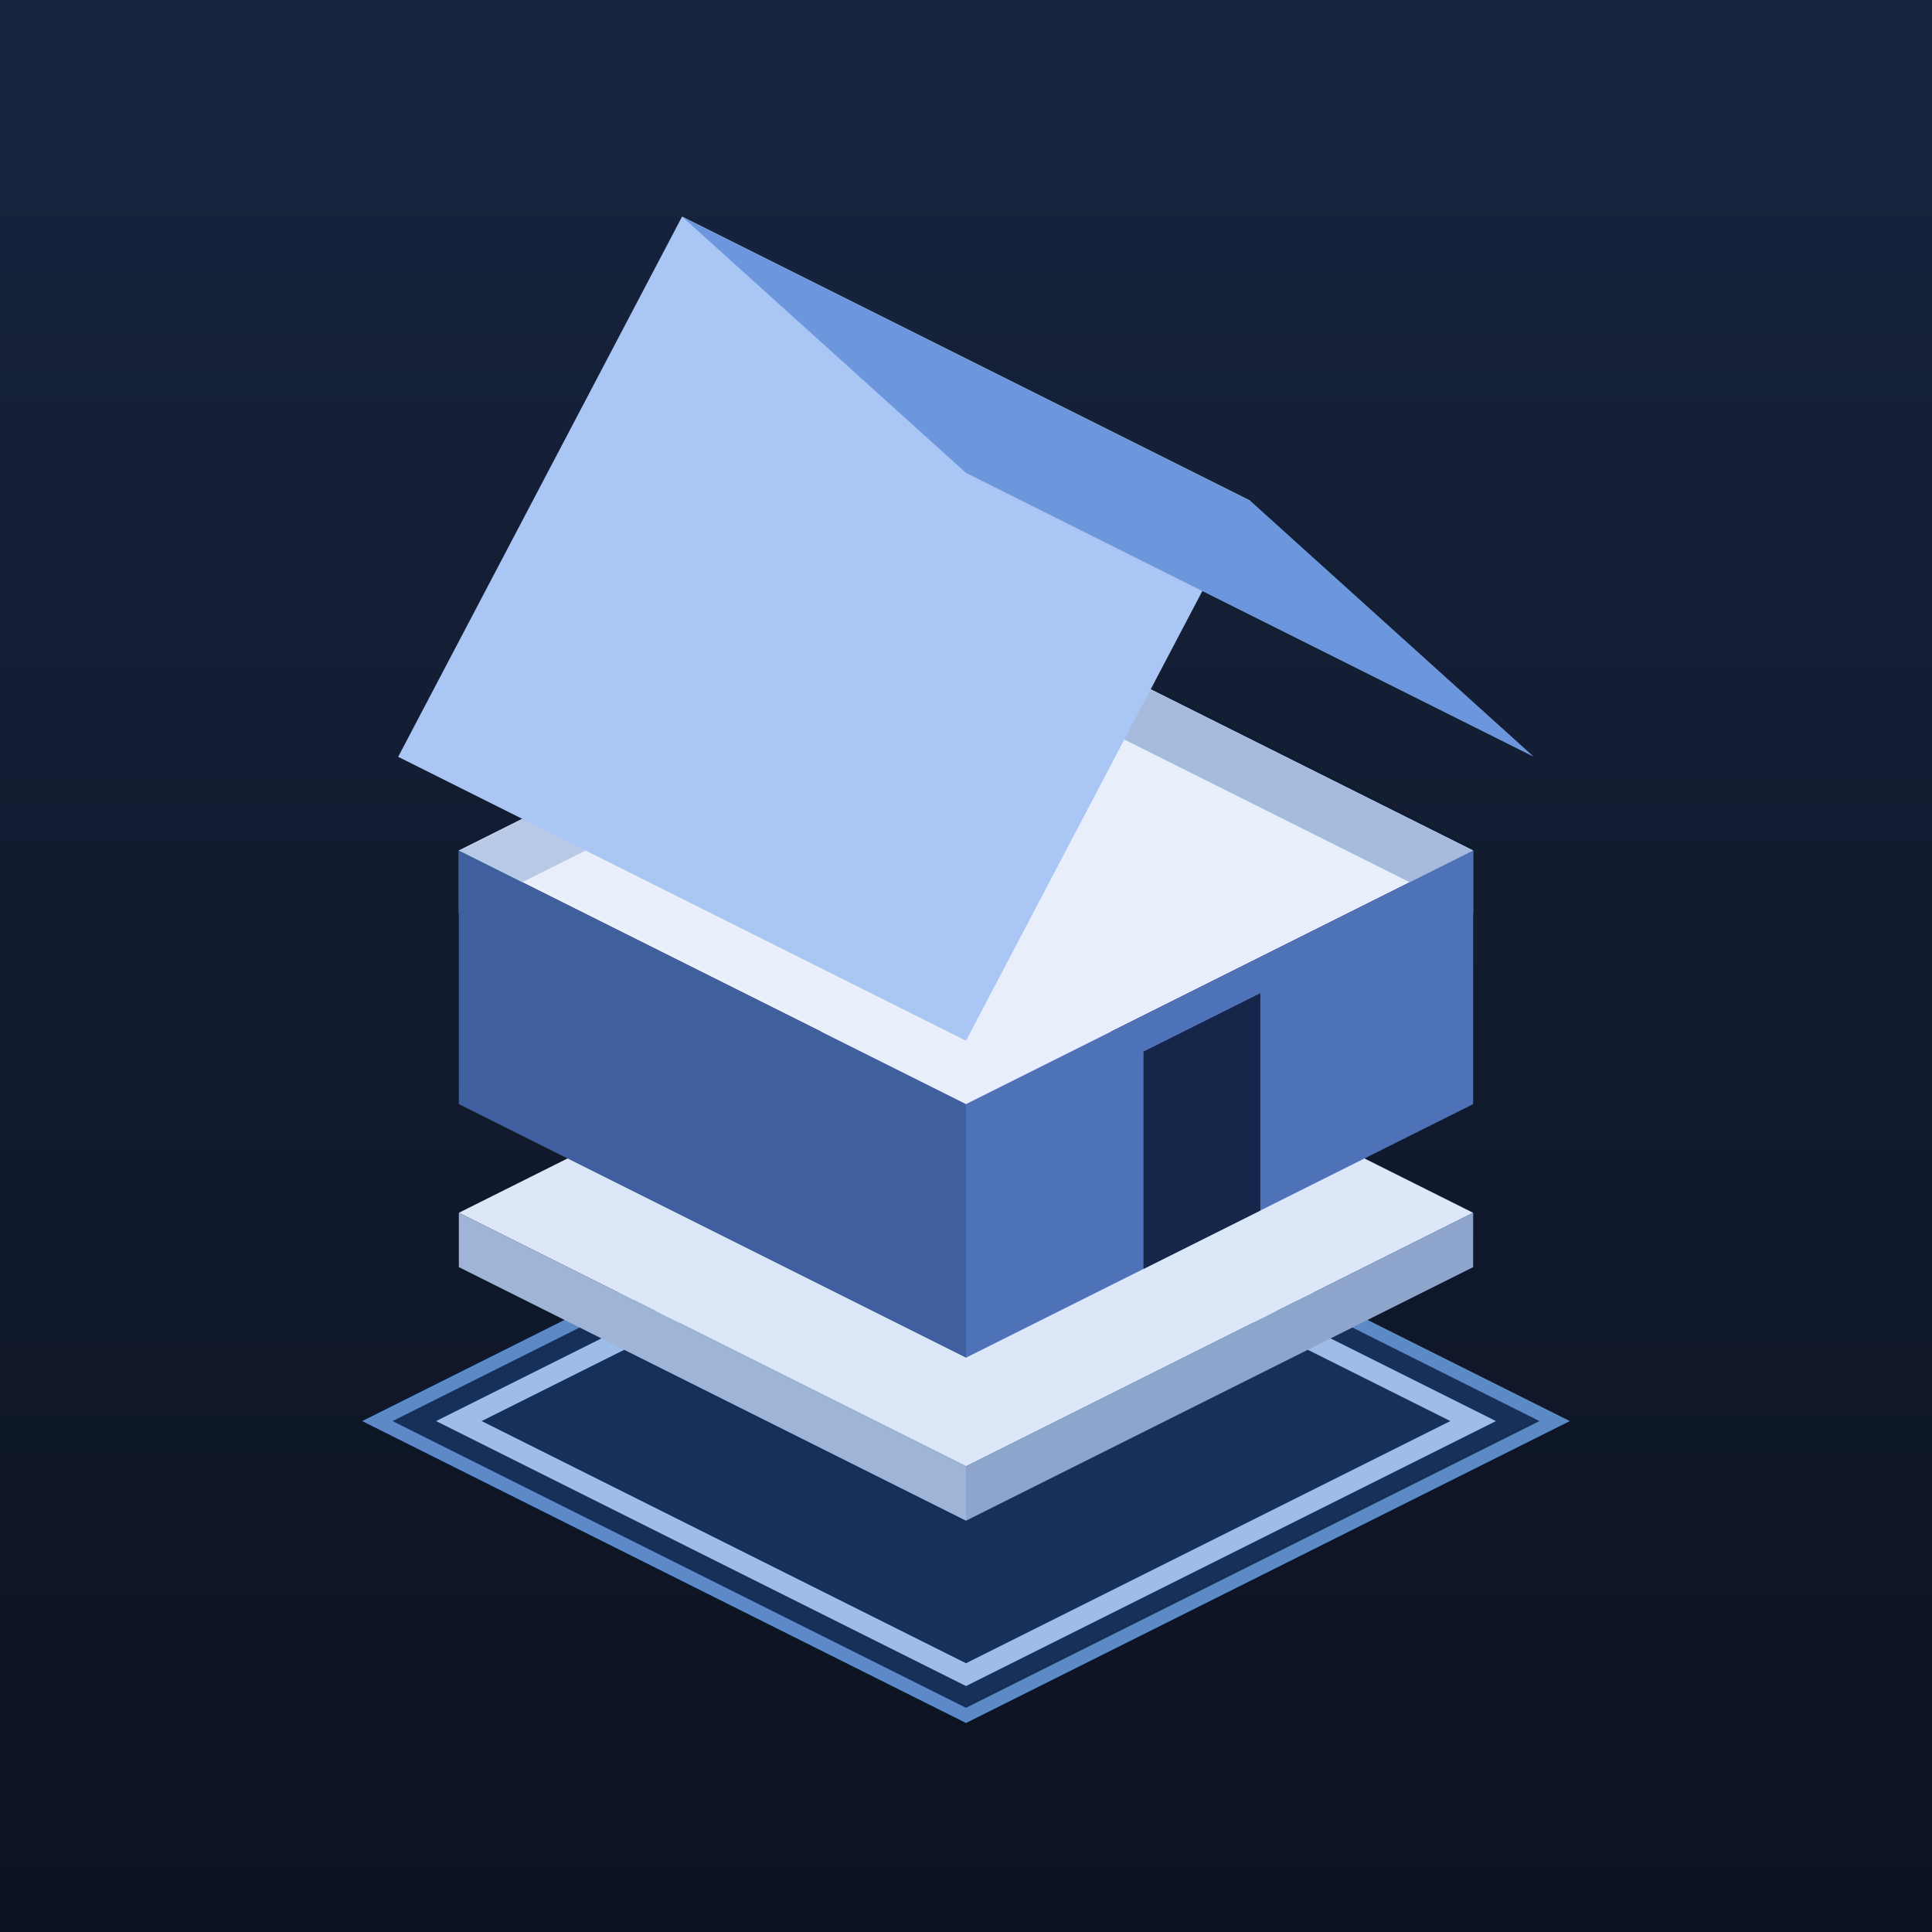
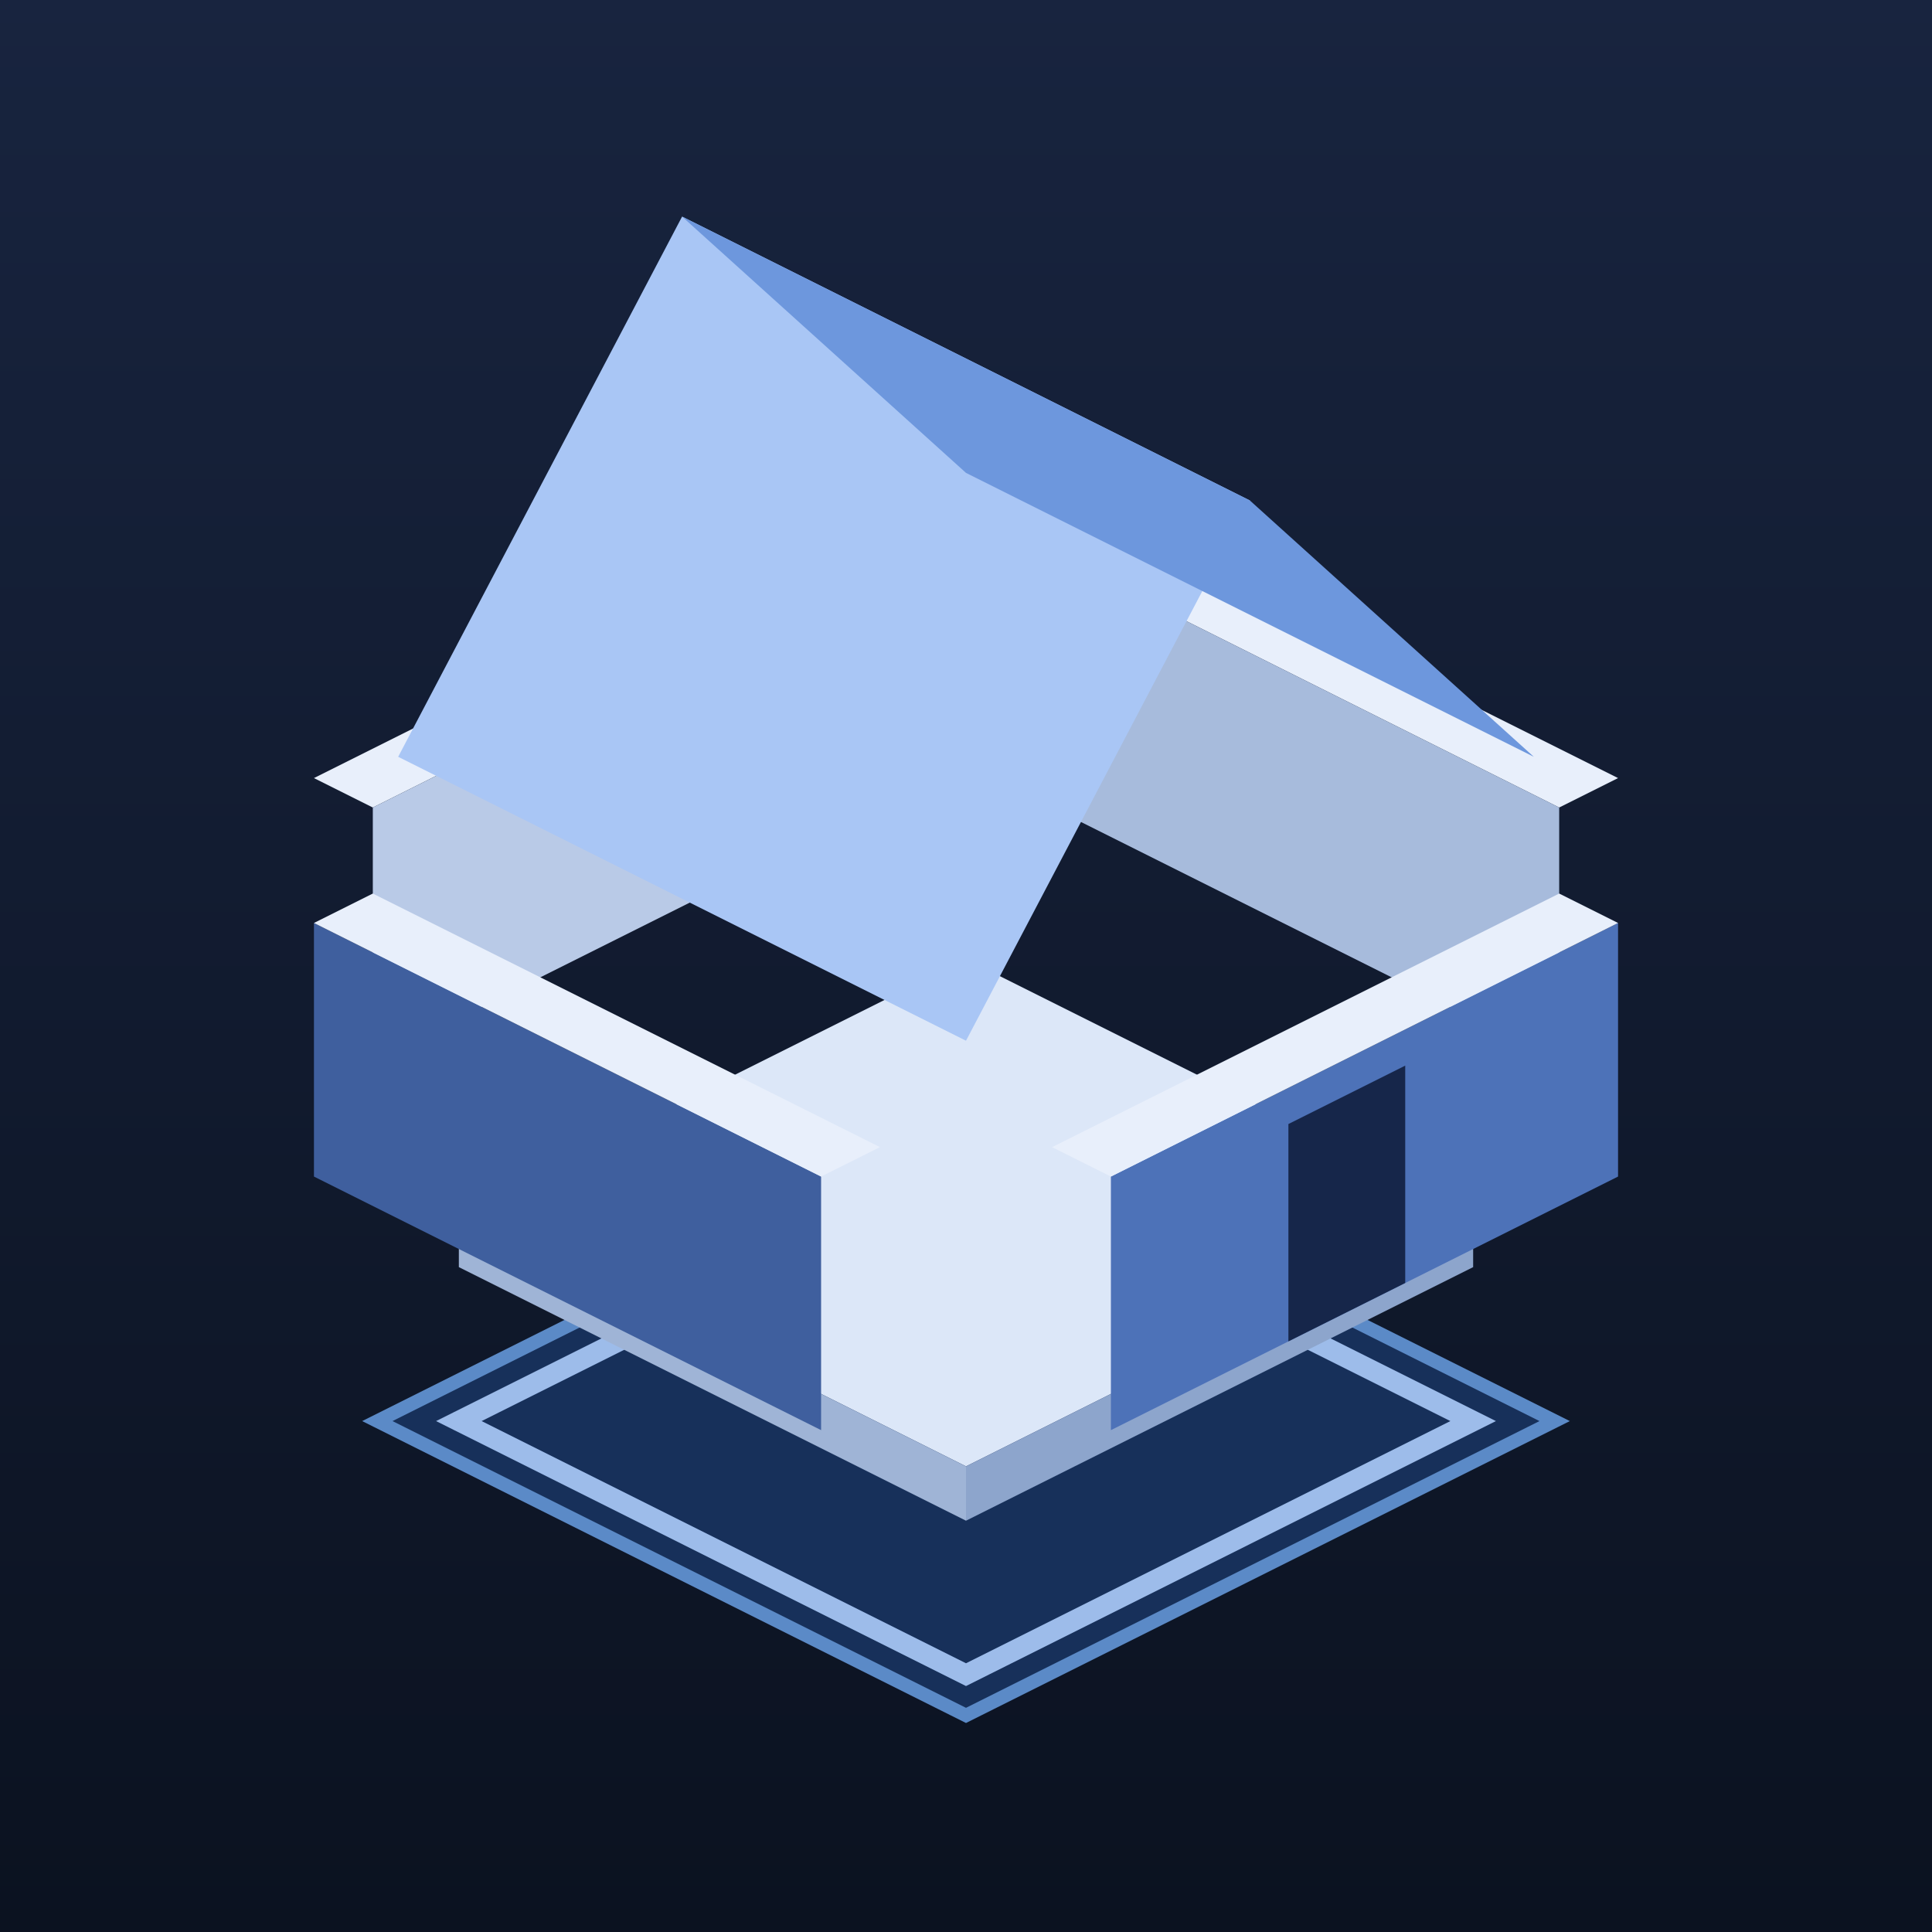
<svg xmlns="http://www.w3.org/2000/svg" width="512" height="512" viewBox="0 0 512 512" role="img" aria-label="ThePrints3D">
  <defs>
    <linearGradient id="tile" x1="0" y1="0" x2="0" y2="1">
      <stop offset="0" stop-color="#18243f" />
      <stop offset="1" stop-color="#0b1220" />
    </linearGradient>
  </defs>
  <rect width="512" height="512" fill="url(#tile)" />
  <g transform="translate(256,256) scale(1.2) translate(-256,-251.5)">
    <path d="M126 352 L256 417 L386 352 L256 287 Z" fill="#17305a" stroke="#5b8ac7" stroke-width="3" />
    <path d="M144 352 L256 408 L368 352 L256 296 Z" fill="none" stroke="#9dbcea" stroke-width="4.5" />
    <path d="M144 306 L256 362 L368 306 L256 250 Z" fill="#dce7f8" />
    <path d="M144 306 L256 362 L256 374 L144 318 Z" fill="#9fb4d6" />
    <path d="M256 362 L368 306 L368 318 L256 374 Z" fill="#8da5cc" />
-     <path d="M144 226 L256 282 L368 226 L256 170 Z" fill="#e8effb" />
-     <path d="M144 226 L256 170 L256 184 L144 240 Z" fill="#b9cae7" />
-     <path d="M256 170 L368 226 L368 240 L256 184 Z" fill="#a7bbdc" />
-     <path d="M144 226 L256 282 L256 338 L144 282 Z" fill="#3f5f9e" />
-     <path d="M256 282 L368 226 L368 282 L256 338 Z" fill="#4d72b8" />
-     <path d="M295.2 270.4 L321 257.5 L321 305.5 L295.2 318.4 Z" fill="#16264a" />
+     <path d="M224 154 L112 210 L125 216.5 L237 160.5 Z" fill="#e8effb" />
+     <path d="M237 160.5 L125 216.5 L125 272.5 L237 216.5 Z" fill="#b9cae7" />
+     <path d="M400 210 L288 154 L275 160.5 L387 216.5 Z" fill="#e8effb" />
+     <path d="M387 216.5 L275 160.5 L275 216.5 L387 272.5 Z" fill="#a7bbdc" />
+     <path d="M112 242 L224 298 L224 354 L112 298 Z" fill="#3f5f9e" />
+     <path d="M112 242 L224 298 L237 291.5 L125 235.5 Z" fill="#e8effb" />
+     <path d="M288 298 L400 242 L400 298 L288 354 Z" fill="#4d72b8" />
+     <path d="M288 298 L400 242 L387 235.5 L275 291.5 Z" fill="#e8effb" />
+     <path d="M327.2 286.4 L353 273.5 L353 321.5 L327.2 334.4 Z" fill="#16264a" />
    <path d="M130.6 205.3 L256 268 L318.7 148.7 L193.3 86 Z" fill="#a9c6f5" />
    <path d="M256 142.6 L381.4 205.3 L318.7 148.7 L193.3 86 Z" fill="#6d97dd" />
  </g>
</svg>
